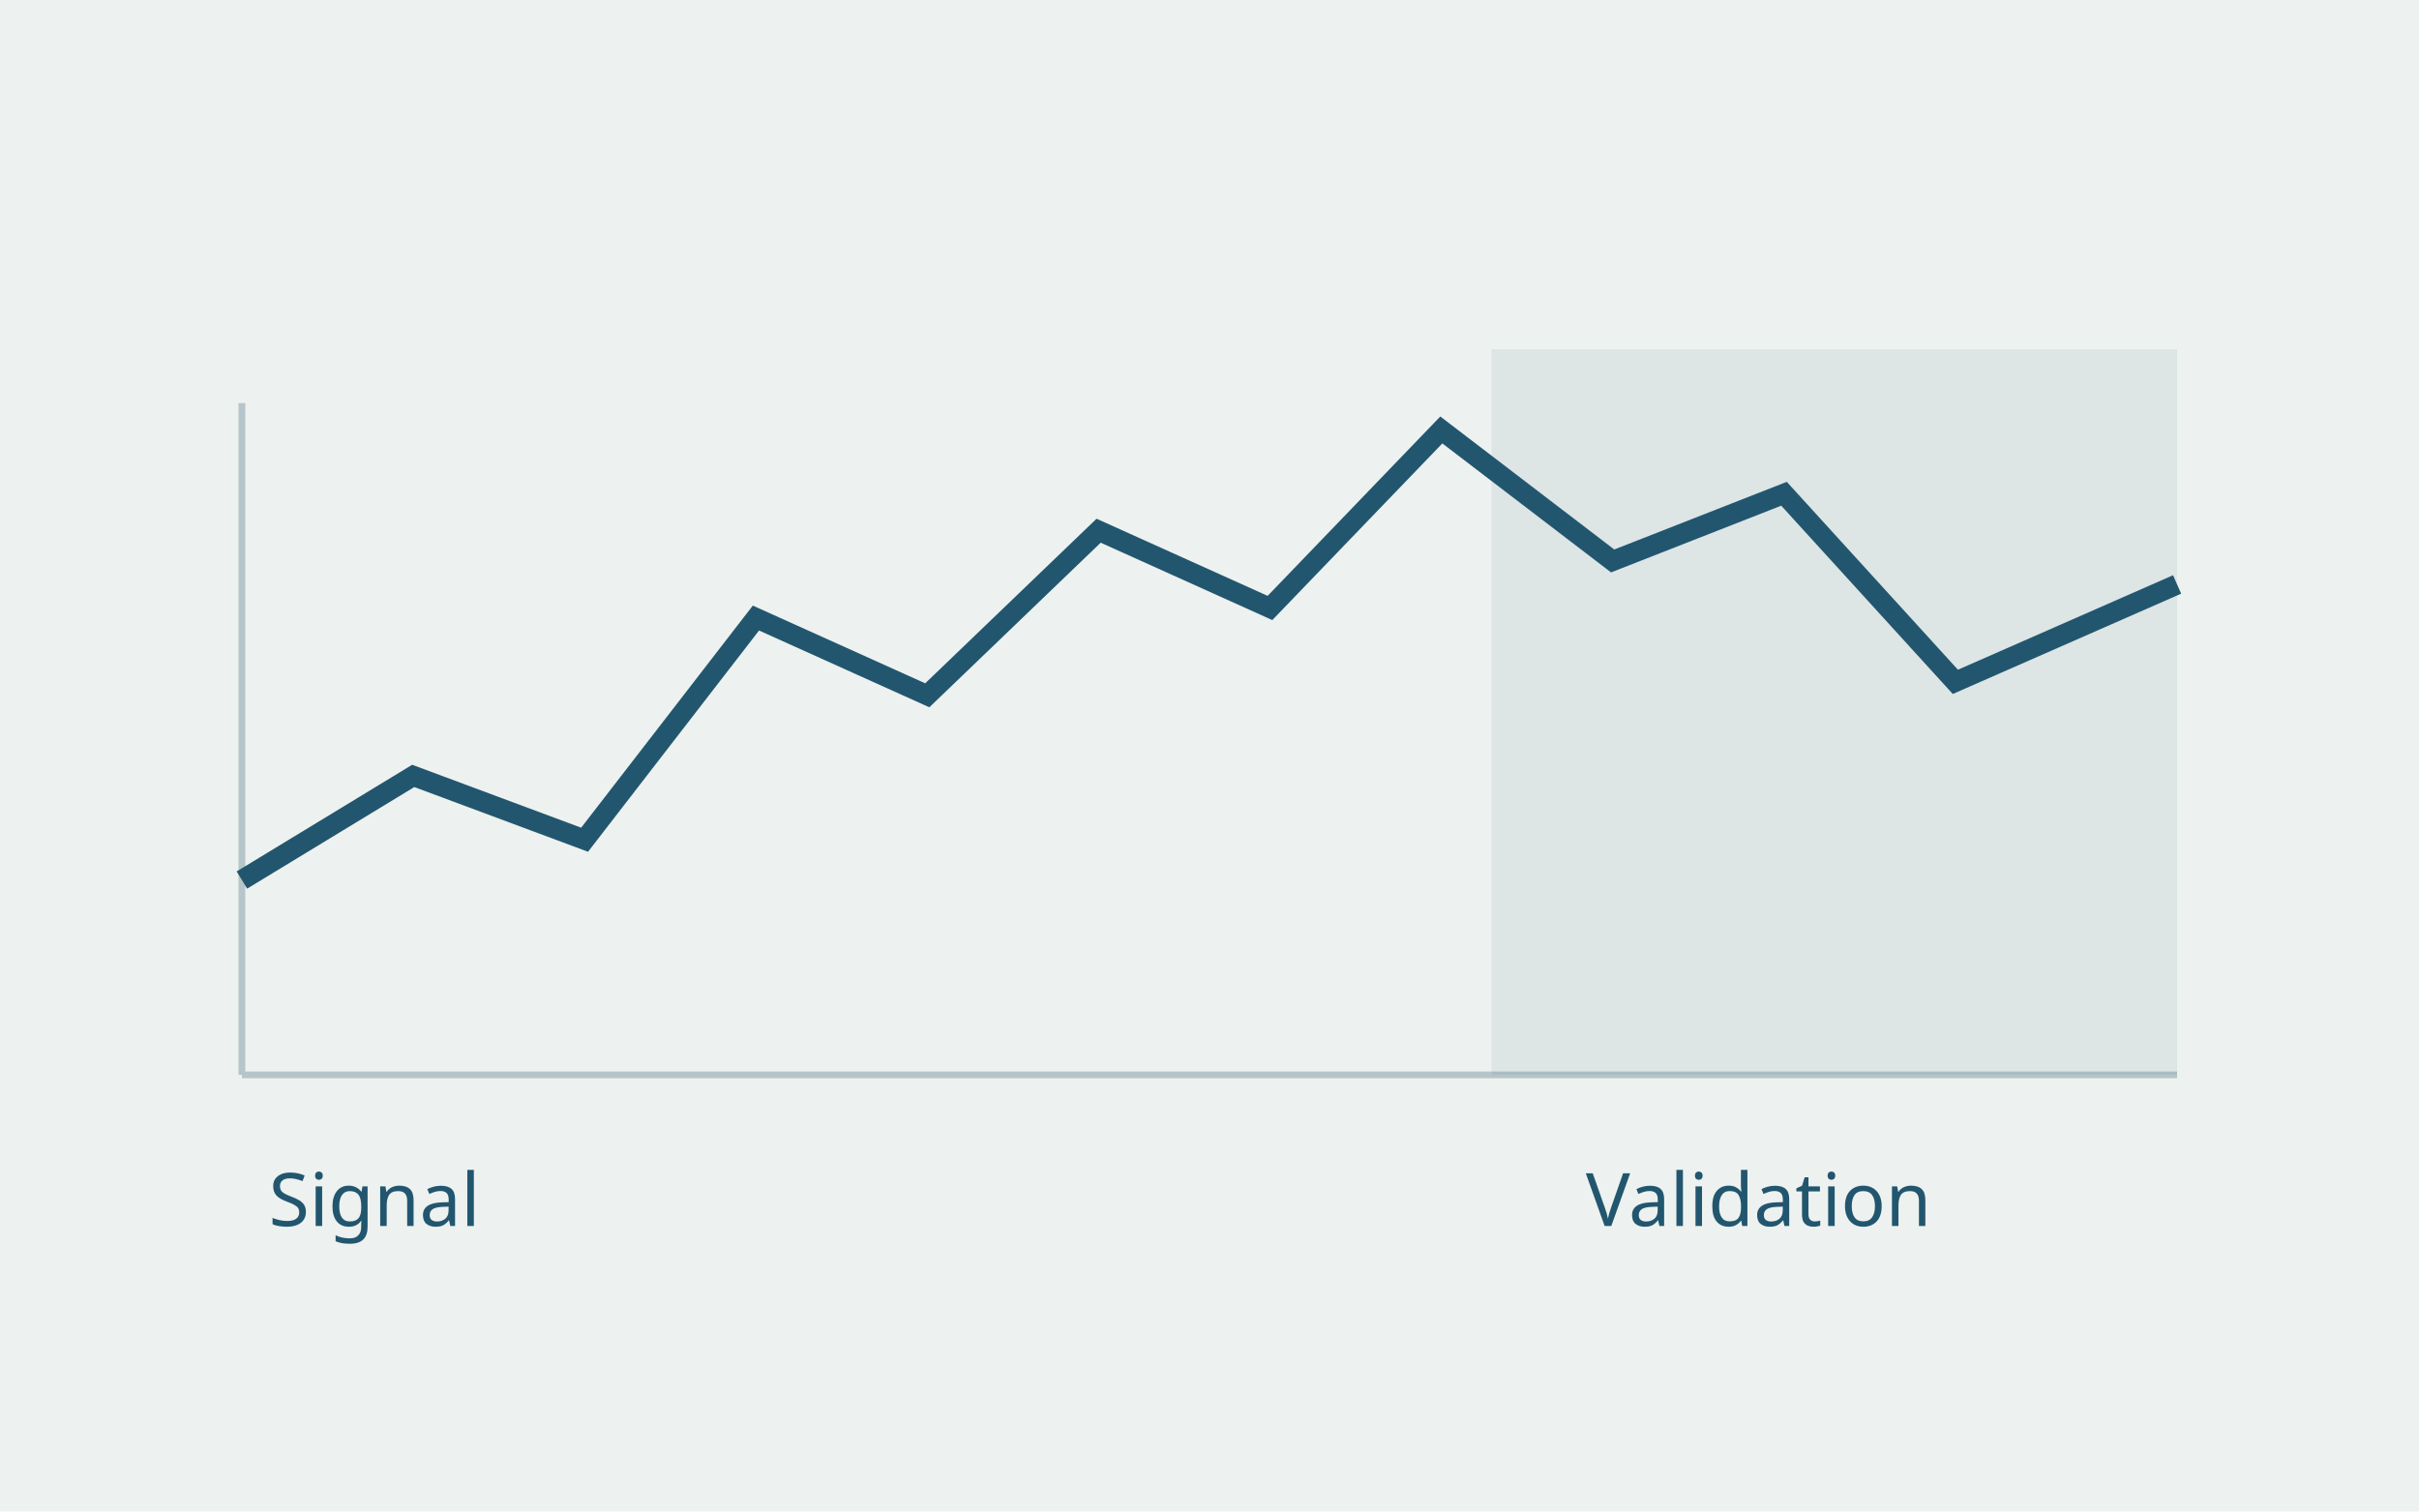
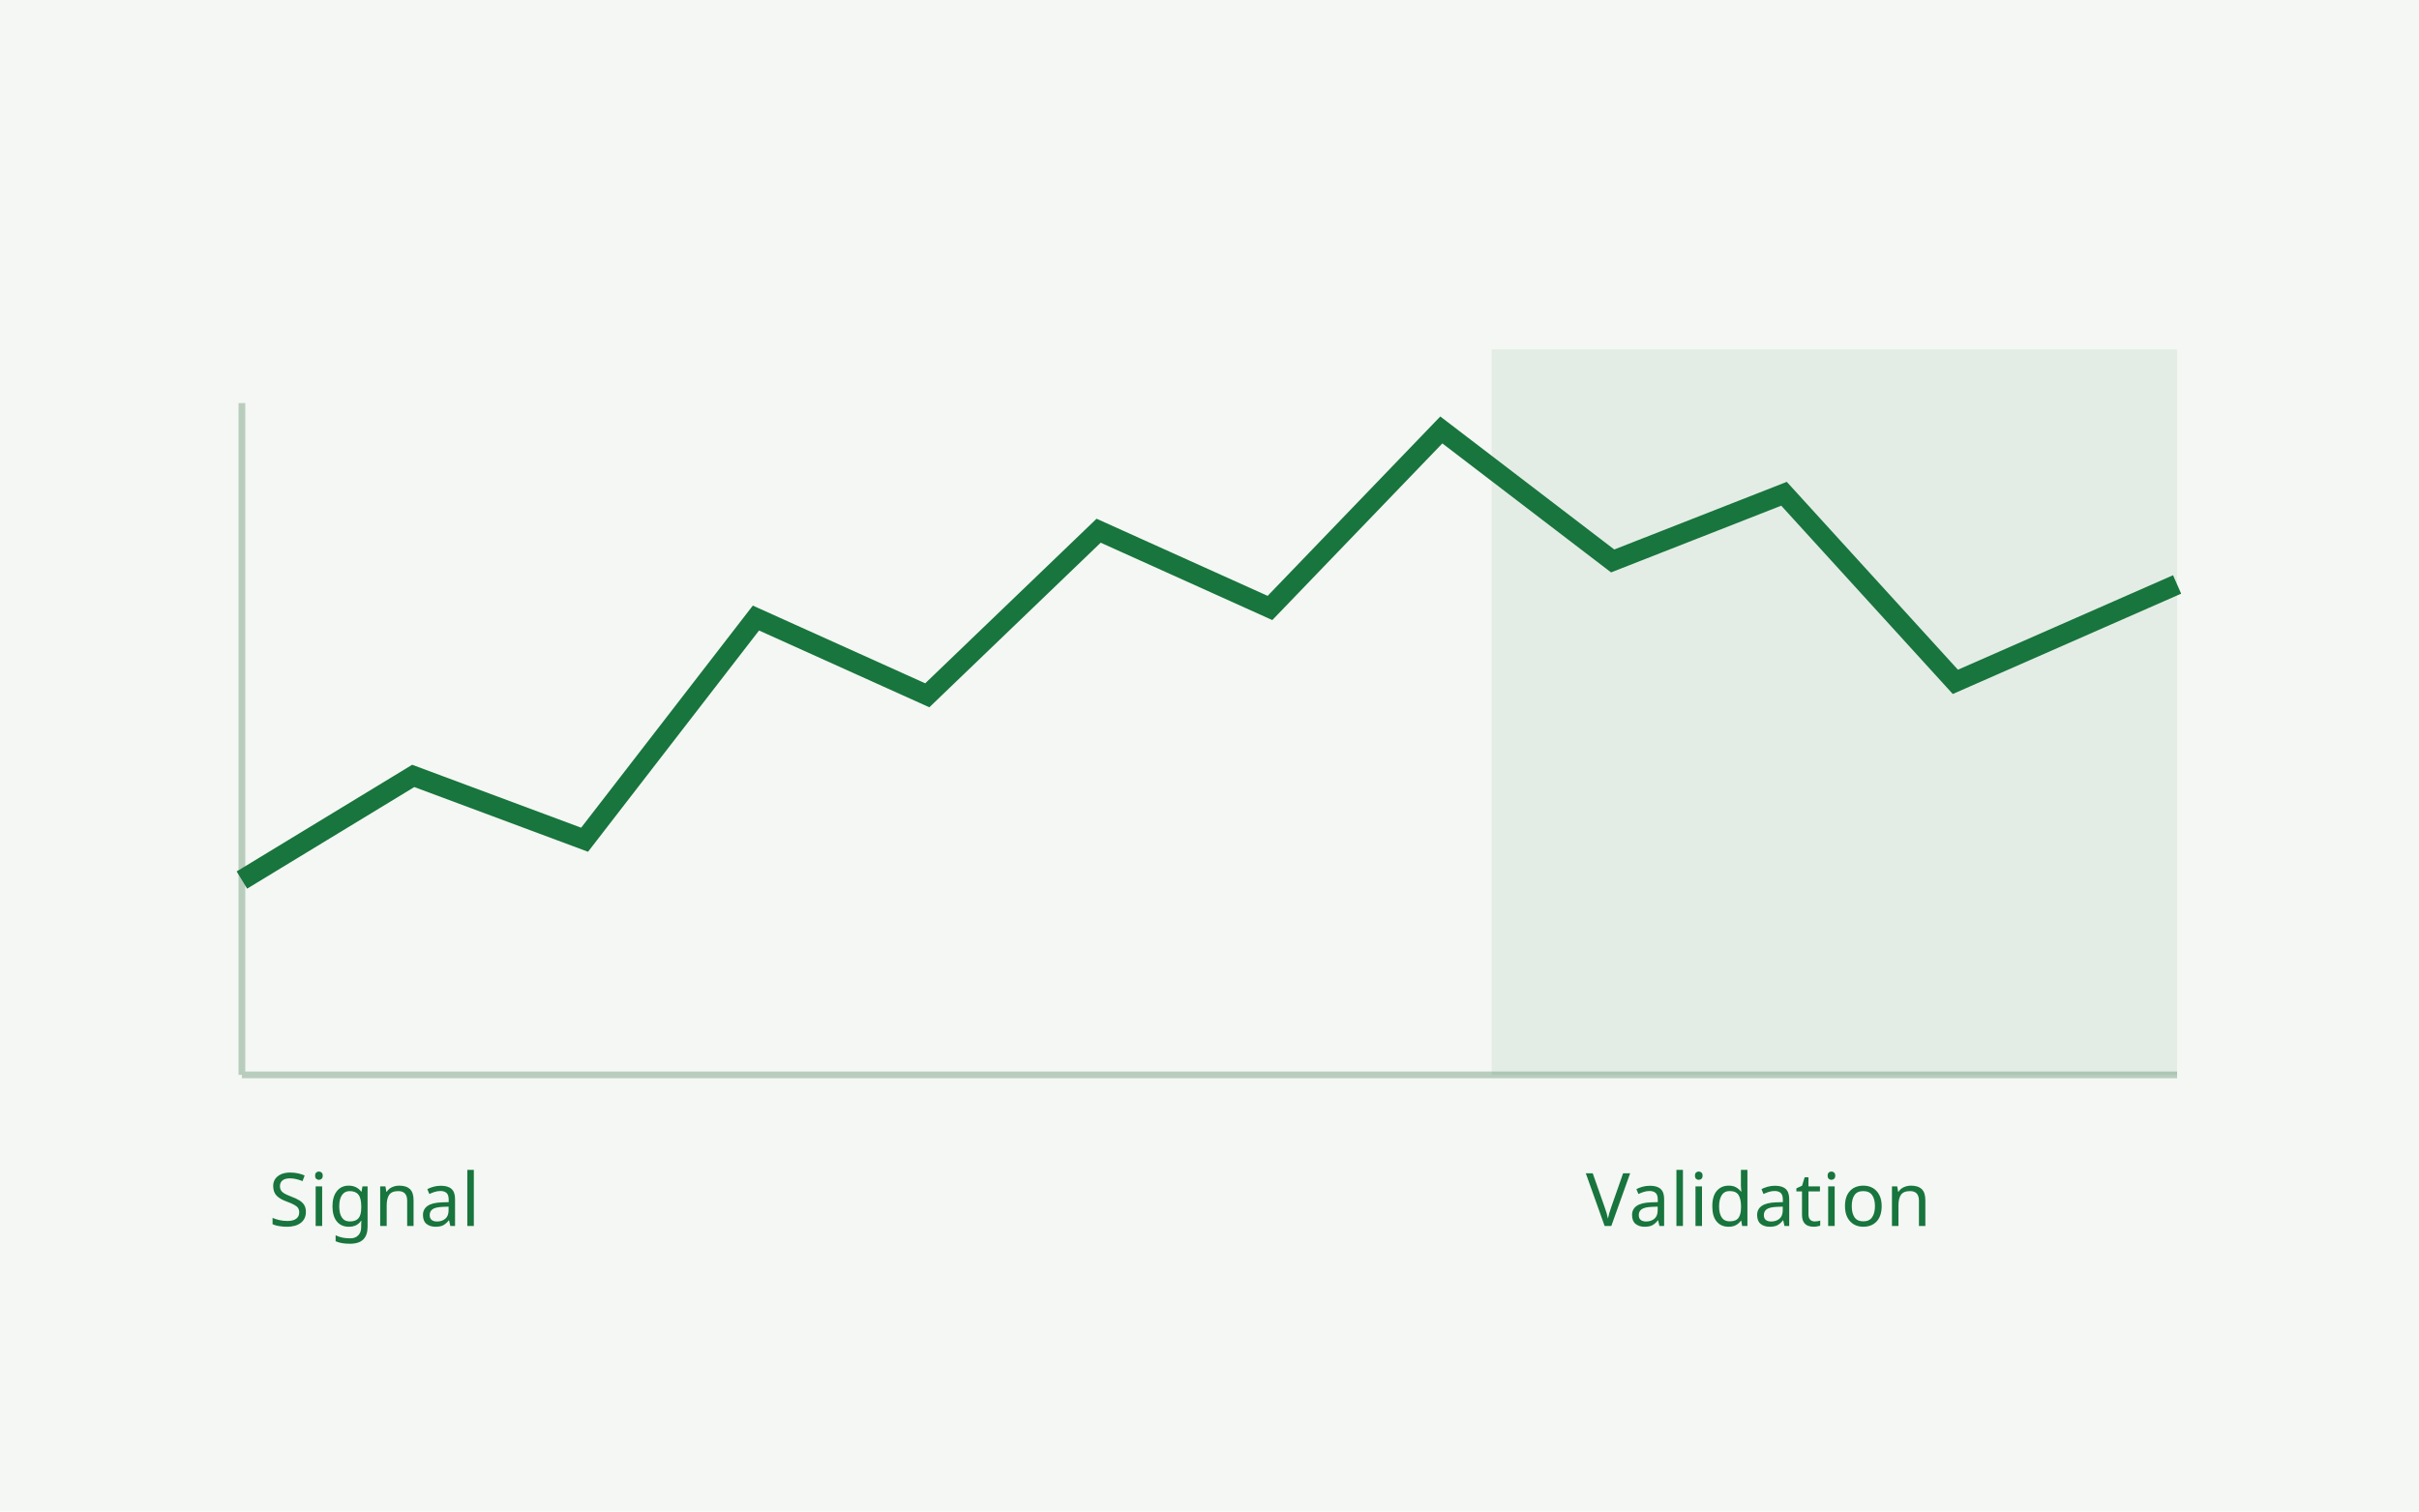
<svg xmlns="http://www.w3.org/2000/svg" width="720" height="450" viewBox="0 0 720 450">
-   <style>@media (prefers-color-scheme: dark) { [fill="#edf1ef"] { fill: #20303b; } [fill="#22566f"] { fill: #8fcde8; } [stroke="#22566f"] { stroke: #8fcde8; } [fill="#b6c5c9"] { fill: #3b4b56; } [stroke="#b6c5c9"] { stroke: #3b4b56; } [fill="#57636b"] { fill: #afbdc7; } }</style>
-   <rect width="720" height="450" fill="#edf1ef" />
-   <g fill="#22566f" font-family="system-ui, sans-serif" font-size="22">
-     <path d="M72 320H648M72 120V320" fill="none" stroke="#b6c5c9" stroke-width="2" />
-     <path d="M72 262 123 231 174 250 225 184 276 207 327 158 378 181 429 128 480 167 531 147 582 203 648 174" fill="none" stroke="#22566f" stroke-width="6" />
-     <rect x="444" y="104" width="204" height="216" fill="#22566f" opacity=".08" />
+   <style>@media (prefers-color-scheme: dark) { [fill="#f4f7f3"] { fill: #1b291e; } [fill="#18753d"] { fill: #88d8a3; } [stroke="#18753d"] { stroke: #88d8a3; } [fill="#b9cdbd"] { fill: #425d49; } [stroke="#b9cdbd"] { stroke: #425d49; } [fill="#56665a"] { fill: #aebfb0; } }</style>
+   <rect width="720" height="450" fill="#f4f7f3" />
+   <g fill="#18753d" font-family="system-ui, sans-serif" font-size="22">
+     <path d="M72 320H648M72 120V320" fill="none" stroke="#b9cdbd" stroke-width="2" />
+     <path d="M72 262 123 231 174 250 225 184 276 207 327 158 378 181 429 128 480 167 531 147 582 203 648 174" fill="none" stroke="#18753d" stroke-width="6" />
+     <rect x="444" y="104" width="204" height="216" fill="#18753d" opacity=".08" />
    <text x="80" y="365">Signal</text>
    <text x="472" y="365">Validation</text>
  </g>
</svg>
